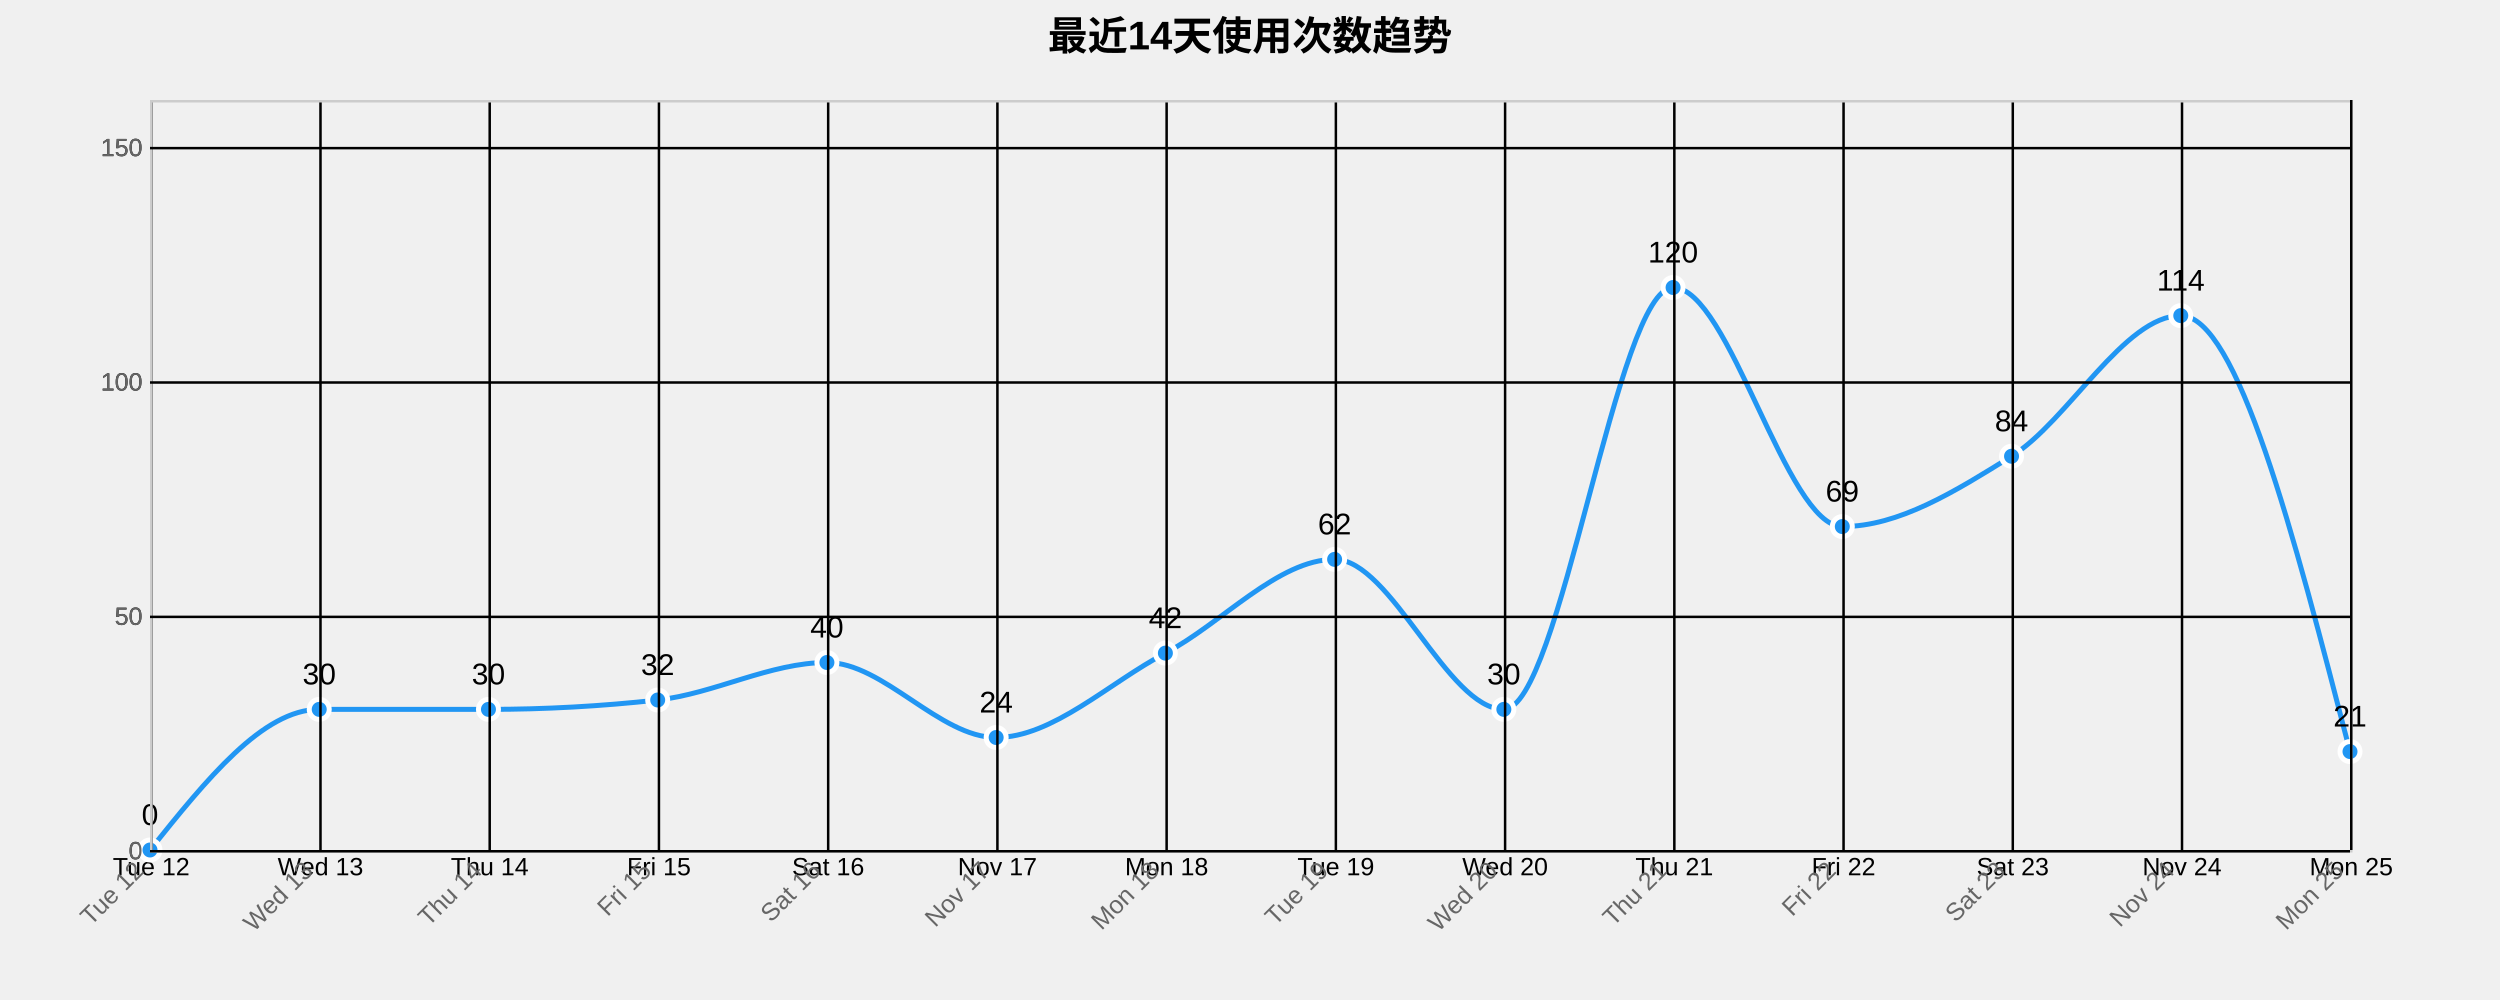
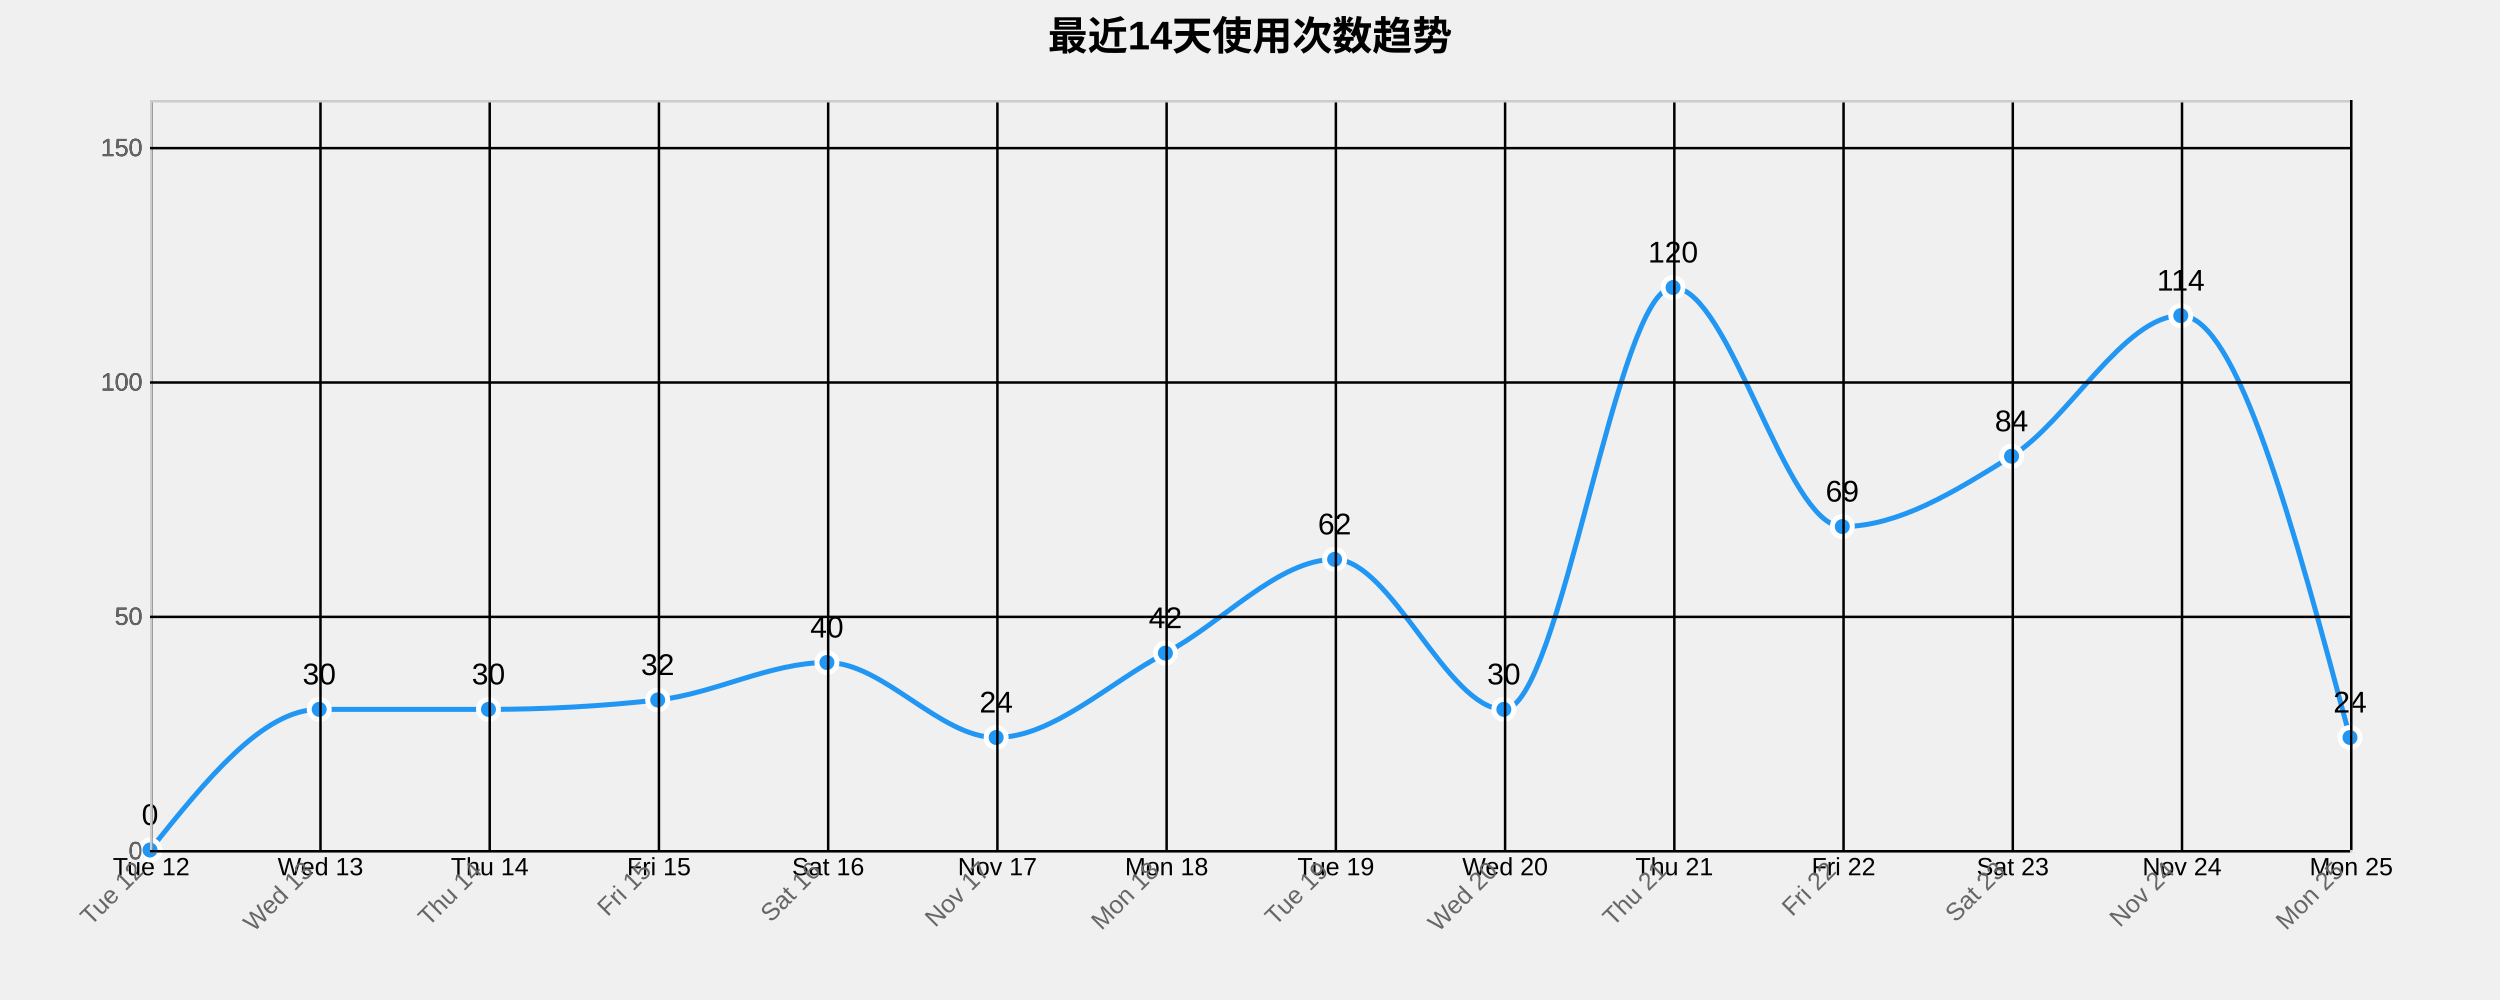
<svg xmlns="http://www.w3.org/2000/svg" width="1000" height="400">
  <g transform="translate(60,40)">
    <text x="440" y="-20" text-anchor="middle" style="font-size: 16px; font-weight: bold;">最近14天使用次数趋势</text>
    <g class="grid" transform="translate(0,300)" fill="none" font-size="10" font-family="sans-serif" text-anchor="middle">
      <path class="domain" stroke="currentColor" d="M0.5,-300V0.5H880.5V-300" />
      <g class="tick" opacity="1" transform="translate(0.5,0)">
        <line stroke="currentColor" y2="-300" />
        <text fill="currentColor" y="3" dy="0.71em">Tue 12</text>
      </g>
      <g class="tick" opacity="1" transform="translate(68.19231,0)">
        <line stroke="currentColor" y2="-300" />
        <text fill="currentColor" y="3" dy="0.71em">Wed 13</text>
      </g>
      <g class="tick" opacity="1" transform="translate(135.8846,0)">
        <line stroke="currentColor" y2="-300" />
        <text fill="currentColor" y="3" dy="0.71em">Thu 14</text>
      </g>
      <g class="tick" opacity="1" transform="translate(203.5769,0)">
        <line stroke="currentColor" y2="-300" />
        <text fill="currentColor" y="3" dy="0.71em">Fri 15</text>
      </g>
      <g class="tick" opacity="1" transform="translate(271.2692,0)">
        <line stroke="currentColor" y2="-300" />
        <text fill="currentColor" y="3" dy="0.71em">Sat 16</text>
      </g>
      <g class="tick" opacity="1" transform="translate(338.9615,0)">
        <line stroke="currentColor" y2="-300" />
        <text fill="currentColor" y="3" dy="0.71em">Nov 17</text>
      </g>
      <g class="tick" opacity="1" transform="translate(406.6538,0)">
        <line stroke="currentColor" y2="-300" />
        <text fill="currentColor" y="3" dy="0.71em">Mon 18</text>
      </g>
      <g class="tick" opacity="1" transform="translate(474.3462,0)">
        <line stroke="currentColor" y2="-300" />
        <text fill="currentColor" y="3" dy="0.71em">Tue 19</text>
      </g>
      <g class="tick" opacity="1" transform="translate(542.0385,0)">
        <line stroke="currentColor" y2="-300" />
        <text fill="currentColor" y="3" dy="0.71em">Wed 20</text>
      </g>
      <g class="tick" opacity="1" transform="translate(609.7308,0)">
        <line stroke="currentColor" y2="-300" />
        <text fill="currentColor" y="3" dy="0.71em">Thu 21</text>
      </g>
      <g class="tick" opacity="1" transform="translate(677.4231,0)">
        <line stroke="currentColor" y2="-300" />
        <text fill="currentColor" y="3" dy="0.71em">Fri 22</text>
      </g>
      <g class="tick" opacity="1" transform="translate(745.1154,0)">
        <line stroke="currentColor" y2="-300" />
        <text fill="currentColor" y="3" dy="0.71em">Sat 23</text>
      </g>
      <g class="tick" opacity="1" transform="translate(812.8077,0)">
        <line stroke="currentColor" y2="-300" />
        <text fill="currentColor" y="3" dy="0.71em">Nov 24</text>
      </g>
      <g class="tick" opacity="1" transform="translate(880.5,0)">
        <line stroke="currentColor" y2="-300" />
        <text fill="currentColor" y="3" dy="0.71em">Mon 25</text>
      </g>
    </g>
    <g class="grid" fill="none" font-size="10" font-family="sans-serif" text-anchor="end">
      <path class="domain" stroke="currentColor" d="M880,300.5H0.5V0.5H880" />
      <g class="tick" opacity="1" transform="translate(0,300.5)">
        <line stroke="currentColor" x2="880" />
        <text fill="currentColor" x="-3" dy="0.32em">0</text>
      </g>
      <g class="tick" opacity="1" transform="translate(0,206.75)">
        <line stroke="currentColor" x2="880" />
        <text fill="currentColor" x="-3" dy="0.32em">50</text>
      </g>
      <g class="tick" opacity="1" transform="translate(0,113)">
        <line stroke="currentColor" x2="880" />
        <text fill="currentColor" x="-3" dy="0.32em">100</text>
      </g>
      <g class="tick" opacity="1" transform="translate(0,19.25)">
        <line stroke="currentColor" x2="880" />
        <text fill="currentColor" x="-3" dy="0.32em">150</text>
      </g>
    </g>
-     <path class="area" d="M0,300C22.564,271.875,45.128,243.75,67.692,243.75C90.256,243.75,112.821,243.75,135.385,243.75C157.949,243.75,180.513,242.5,203.077,240C225.641,237.5,248.205,225,270.769,225C293.333,225,315.897,255,338.462,255C361.026,255,383.59,233.125,406.154,221.25C428.718,209.375,451.282,183.75,473.846,183.75C496.41,183.75,518.974,243.75,541.538,243.75C564.103,243.75,586.667,75,609.231,75C631.795,75,654.359,170.625,676.923,170.625C699.487,170.625,722.051,156.563,744.615,142.5C767.179,128.438,789.744,86.25,812.308,86.25C834.872,86.25,857.436,173.438,880,260.625L880,300C857.436,300,834.872,300,812.308,300C789.744,300,767.179,300,744.615,300C722.051,300,699.487,300,676.923,300C654.359,300,631.795,300,609.231,300C586.667,300,564.103,300,541.538,300C518.974,300,496.41,300,473.846,300C451.282,300,428.718,300,406.154,300C383.59,300,361.026,300,338.462,300C315.897,300,293.333,300,270.769,300C248.205,300,225.641,300,203.077,300C180.513,300,157.949,300,135.385,300C112.821,300,90.256,300,67.692,300C45.128,300,22.564,300,0,300Z" style="fill: url(#area-gradient); opacity: 0.3;" />
-     <path class="line" d="M0,300C22.564,271.875,45.128,243.75,67.692,243.75C90.256,243.75,112.821,243.75,135.385,243.75C157.949,243.75,180.513,242.5,203.077,240C225.641,237.5,248.205,225,270.769,225C293.333,225,315.897,255,338.462,255C361.026,255,383.59,233.125,406.154,221.25C428.718,209.375,451.282,183.75,473.846,183.75C496.41,183.75,518.974,243.75,541.538,243.75C564.103,243.75,586.667,75,609.231,75C631.795,75,654.359,170.625,676.923,170.625C699.487,170.625,722.051,156.563,744.615,142.5C767.179,128.438,789.744,86.25,812.308,86.25C834.872,86.25,857.436,173.438,880,260.625" style="fill: none; stroke: #2196F3; stroke-width: 2px;" />
+     <path class="area" d="M0,300C22.564,271.875,45.128,243.75,67.692,243.75C90.256,243.75,112.821,243.75,135.385,243.75C157.949,243.75,180.513,242.5,203.077,240C225.641,237.5,248.205,225,270.769,225C293.333,225,315.897,255,338.462,255C361.026,255,383.59,233.125,406.154,221.25C428.718,209.375,451.282,183.75,473.846,183.75C496.41,183.75,518.974,243.75,541.538,243.75C564.103,243.75,586.667,75,609.231,75C631.795,75,654.359,170.625,676.923,170.625C699.487,170.625,722.051,156.563,744.615,142.5C767.179,128.438,789.744,86.25,812.308,86.25C834.872,86.25,857.436,170.625,880,255L880,300C857.436,300,834.872,300,812.308,300C789.744,300,767.179,300,744.615,300C722.051,300,699.487,300,676.923,300C654.359,300,631.795,300,609.231,300C586.667,300,564.103,300,541.538,300C518.974,300,496.41,300,473.846,300C451.282,300,428.718,300,406.154,300C383.59,300,361.026,300,338.462,300C315.897,300,293.333,300,270.769,300C248.205,300,225.641,300,203.077,300C180.513,300,157.949,300,135.385,300C112.821,300,90.256,300,67.692,300C45.128,300,22.564,300,0,300Z" style="fill: url(#area-gradient); opacity: 0.3;" />
+     <path class="line" d="M0,300C22.564,271.875,45.128,243.75,67.692,243.75C90.256,243.75,112.821,243.75,135.385,243.75C157.949,243.75,180.513,242.5,203.077,240C225.641,237.5,248.205,225,270.769,225C293.333,225,315.897,255,338.462,255C361.026,255,383.59,233.125,406.154,221.25C428.718,209.375,451.282,183.75,473.846,183.75C496.41,183.75,518.974,243.75,541.538,243.75C564.103,243.75,586.667,75,609.231,75C631.795,75,654.359,170.625,676.923,170.625C699.487,170.625,722.051,156.563,744.615,142.5C767.179,128.438,789.744,86.25,812.308,86.25C834.872,86.25,857.436,170.625,880,255" style="fill: none; stroke: #2196F3; stroke-width: 2px;" />
    <circle class="dot" cx="0" cy="300" r="4" style="fill: #2196F3; stroke: #fff; stroke-width: 2px;" />
    <circle class="dot" cx="67.692" cy="243.75" r="4" style="fill: #2196F3; stroke: #fff; stroke-width: 2px;" />
    <circle class="dot" cx="135.385" cy="243.75" r="4" style="fill: #2196F3; stroke: #fff; stroke-width: 2px;" />
    <circle class="dot" cx="203.077" cy="240" r="4" style="fill: #2196F3; stroke: #fff; stroke-width: 2px;" />
    <circle class="dot" cx="270.769" cy="225" r="4" style="fill: #2196F3; stroke: #fff; stroke-width: 2px;" />
    <circle class="dot" cx="338.462" cy="255" r="4" style="fill: #2196F3; stroke: #fff; stroke-width: 2px;" />
    <circle class="dot" cx="406.154" cy="221.25" r="4" style="fill: #2196F3; stroke: #fff; stroke-width: 2px;" />
    <circle class="dot" cx="473.846" cy="183.75" r="4" style="fill: #2196F3; stroke: #fff; stroke-width: 2px;" />
    <circle class="dot" cx="541.538" cy="243.75" r="4" style="fill: #2196F3; stroke: #fff; stroke-width: 2px;" />
    <circle class="dot" cx="609.231" cy="75" r="4" style="fill: #2196F3; stroke: #fff; stroke-width: 2px;" />
    <circle class="dot" cx="676.923" cy="170.625" r="4" style="fill: #2196F3; stroke: #fff; stroke-width: 2px;" />
    <circle class="dot" cx="744.615" cy="142.5" r="4" style="fill: #2196F3; stroke: #fff; stroke-width: 2px;" />
    <circle class="dot" cx="812.308" cy="86.25" r="4" style="fill: #2196F3; stroke: #fff; stroke-width: 2px;" />
-     <circle class="dot" cx="880" cy="260.625" r="4" style="fill: #2196F3; stroke: #fff; stroke-width: 2px;" />
+     <circle class="dot" cx="880" cy="255" r="4" style="fill: #2196F3; stroke: #fff; stroke-width: 2px;" />
    <text class="label" x="0" y="290" text-anchor="middle" style="font-size: 12px;">0</text>
    <text class="label" x="67.692" y="233.75" text-anchor="middle" style="font-size: 12px;">30</text>
    <text class="label" x="135.385" y="233.75" text-anchor="middle" style="font-size: 12px;">30</text>
    <text class="label" x="203.077" y="230" text-anchor="middle" style="font-size: 12px;">32</text>
    <text class="label" x="270.769" y="215" text-anchor="middle" style="font-size: 12px;">40</text>
    <text class="label" x="338.462" y="245" text-anchor="middle" style="font-size: 12px;">24</text>
    <text class="label" x="406.154" y="211.25" text-anchor="middle" style="font-size: 12px;">42</text>
    <text class="label" x="473.846" y="173.75" text-anchor="middle" style="font-size: 12px;">62</text>
    <text class="label" x="541.538" y="233.75" text-anchor="middle" style="font-size: 12px;">30</text>
    <text class="label" x="609.231" y="65" text-anchor="middle" style="font-size: 12px;">120</text>
    <text class="label" x="676.923" y="160.625" text-anchor="middle" style="font-size: 12px;">69</text>
    <text class="label" x="744.615" y="132.5" text-anchor="middle" style="font-size: 12px;">84</text>
    <text class="label" x="812.308" y="76.25" text-anchor="middle" style="font-size: 12px;">114</text>
-     <text class="label" x="880" y="250.625" text-anchor="middle" style="font-size: 12px;">21</text>
+     <text class="label" x="880" y="245" text-anchor="middle" style="font-size: 12px;">24</text>
    <g class="x-axis" transform="translate(0,300)" fill="none" font-size="10" font-family="sans-serif" text-anchor="middle">
      <path class="domain" stroke="currentColor" d="M0.5,-300V0.5H880.5V-300" />
      <g class="tick" opacity="1" transform="translate(0.5,0)">
        <line stroke="currentColor" y2="-300" />
        <text fill="currentColor" y="3" dy=".15em" style="text-anchor: end;" dx="-.8em" transform="rotate(-45)">Tue 12</text>
      </g>
      <g class="tick" opacity="1" transform="translate(68.19231,0)">
        <line stroke="currentColor" y2="-300" />
        <text fill="currentColor" y="3" dy=".15em" style="text-anchor: end;" dx="-.8em" transform="rotate(-45)">Wed 13</text>
      </g>
      <g class="tick" opacity="1" transform="translate(135.8846,0)">
        <line stroke="currentColor" y2="-300" />
        <text fill="currentColor" y="3" dy=".15em" style="text-anchor: end;" dx="-.8em" transform="rotate(-45)">Thu 14</text>
      </g>
      <g class="tick" opacity="1" transform="translate(203.5769,0)">
        <line stroke="currentColor" y2="-300" />
        <text fill="currentColor" y="3" dy=".15em" style="text-anchor: end;" dx="-.8em" transform="rotate(-45)">Fri 15</text>
      </g>
      <g class="tick" opacity="1" transform="translate(271.2692,0)">
        <line stroke="currentColor" y2="-300" />
        <text fill="currentColor" y="3" dy=".15em" style="text-anchor: end;" dx="-.8em" transform="rotate(-45)">Sat 16</text>
      </g>
      <g class="tick" opacity="1" transform="translate(338.9615,0)">
        <line stroke="currentColor" y2="-300" />
        <text fill="currentColor" y="3" dy=".15em" style="text-anchor: end;" dx="-.8em" transform="rotate(-45)">Nov 17</text>
      </g>
      <g class="tick" opacity="1" transform="translate(406.6538,0)">
        <line stroke="currentColor" y2="-300" />
        <text fill="currentColor" y="3" dy=".15em" style="text-anchor: end;" dx="-.8em" transform="rotate(-45)">Mon 18</text>
      </g>
      <g class="tick" opacity="1" transform="translate(474.3462,0)">
        <line stroke="currentColor" y2="-300" />
        <text fill="currentColor" y="3" dy=".15em" style="text-anchor: end;" dx="-.8em" transform="rotate(-45)">Tue 19</text>
      </g>
      <g class="tick" opacity="1" transform="translate(542.0385,0)">
        <line stroke="currentColor" y2="-300" />
        <text fill="currentColor" y="3" dy=".15em" style="text-anchor: end;" dx="-.8em" transform="rotate(-45)">Wed 20</text>
      </g>
      <g class="tick" opacity="1" transform="translate(609.7308,0)">
        <line stroke="currentColor" y2="-300" />
        <text fill="currentColor" y="3" dy=".15em" style="text-anchor: end;" dx="-.8em" transform="rotate(-45)">Thu 21</text>
      </g>
      <g class="tick" opacity="1" transform="translate(677.4231,0)">
        <line stroke="currentColor" y2="-300" />
        <text fill="currentColor" y="3" dy=".15em" style="text-anchor: end;" dx="-.8em" transform="rotate(-45)">Fri 22</text>
      </g>
      <g class="tick" opacity="1" transform="translate(745.1154,0)">
        <line stroke="currentColor" y2="-300" />
        <text fill="currentColor" y="3" dy=".15em" style="text-anchor: end;" dx="-.8em" transform="rotate(-45)">Sat 23</text>
      </g>
      <g class="tick" opacity="1" transform="translate(812.8077,0)">
        <line stroke="currentColor" y2="-300" />
        <text fill="currentColor" y="3" dy=".15em" style="text-anchor: end;" dx="-.8em" transform="rotate(-45)">Nov 24</text>
      </g>
      <g class="tick" opacity="1" transform="translate(880.5,0)">
        <line stroke="currentColor" y2="-300" />
        <text fill="currentColor" y="3" dy=".15em" style="text-anchor: end;" dx="-.8em" transform="rotate(-45)">Mon 25</text>
      </g>
    </g>
    <g class="y-axis" fill="none" font-size="10" font-family="sans-serif" text-anchor="end">
      <path class="domain" stroke="currentColor" d="M880,300.5H0.5V0.5H880" />
      <g class="tick" opacity="1" transform="translate(0,300.5)">
        <line stroke="currentColor" x2="880" />
        <text fill="currentColor" x="-3" dy="0.32em">0</text>
      </g>
      <g class="tick" opacity="1" transform="translate(0,206.75)">
        <line stroke="currentColor" x2="880" />
        <text fill="currentColor" x="-3" dy="0.32em">50</text>
      </g>
      <g class="tick" opacity="1" transform="translate(0,113)">
        <line stroke="currentColor" x2="880" />
        <text fill="currentColor" x="-3" dy="0.32em">100</text>
      </g>
      <g class="tick" opacity="1" transform="translate(0,19.25)">
        <line stroke="currentColor" x2="880" />
        <text fill="currentColor" x="-3" dy="0.32em">150</text>
      </g>
    </g>
    <style>
    .grid line {
      stroke: #e0e0e0;
      stroke-opacity: 0.7;
      shape-rendering: crispEdges;
    }
    .grid path {
      stroke-width: 0;
    }
    .dot:hover {
      r: 6;
    }
    text {
      font-family: Arial, sans-serif;
    }
    .x-axis path, .y-axis path {
      stroke: #ccc;
    }
    .x-axis text, .y-axis text {
      fill: #666;
    }
  </style>
  </g>
</svg>
